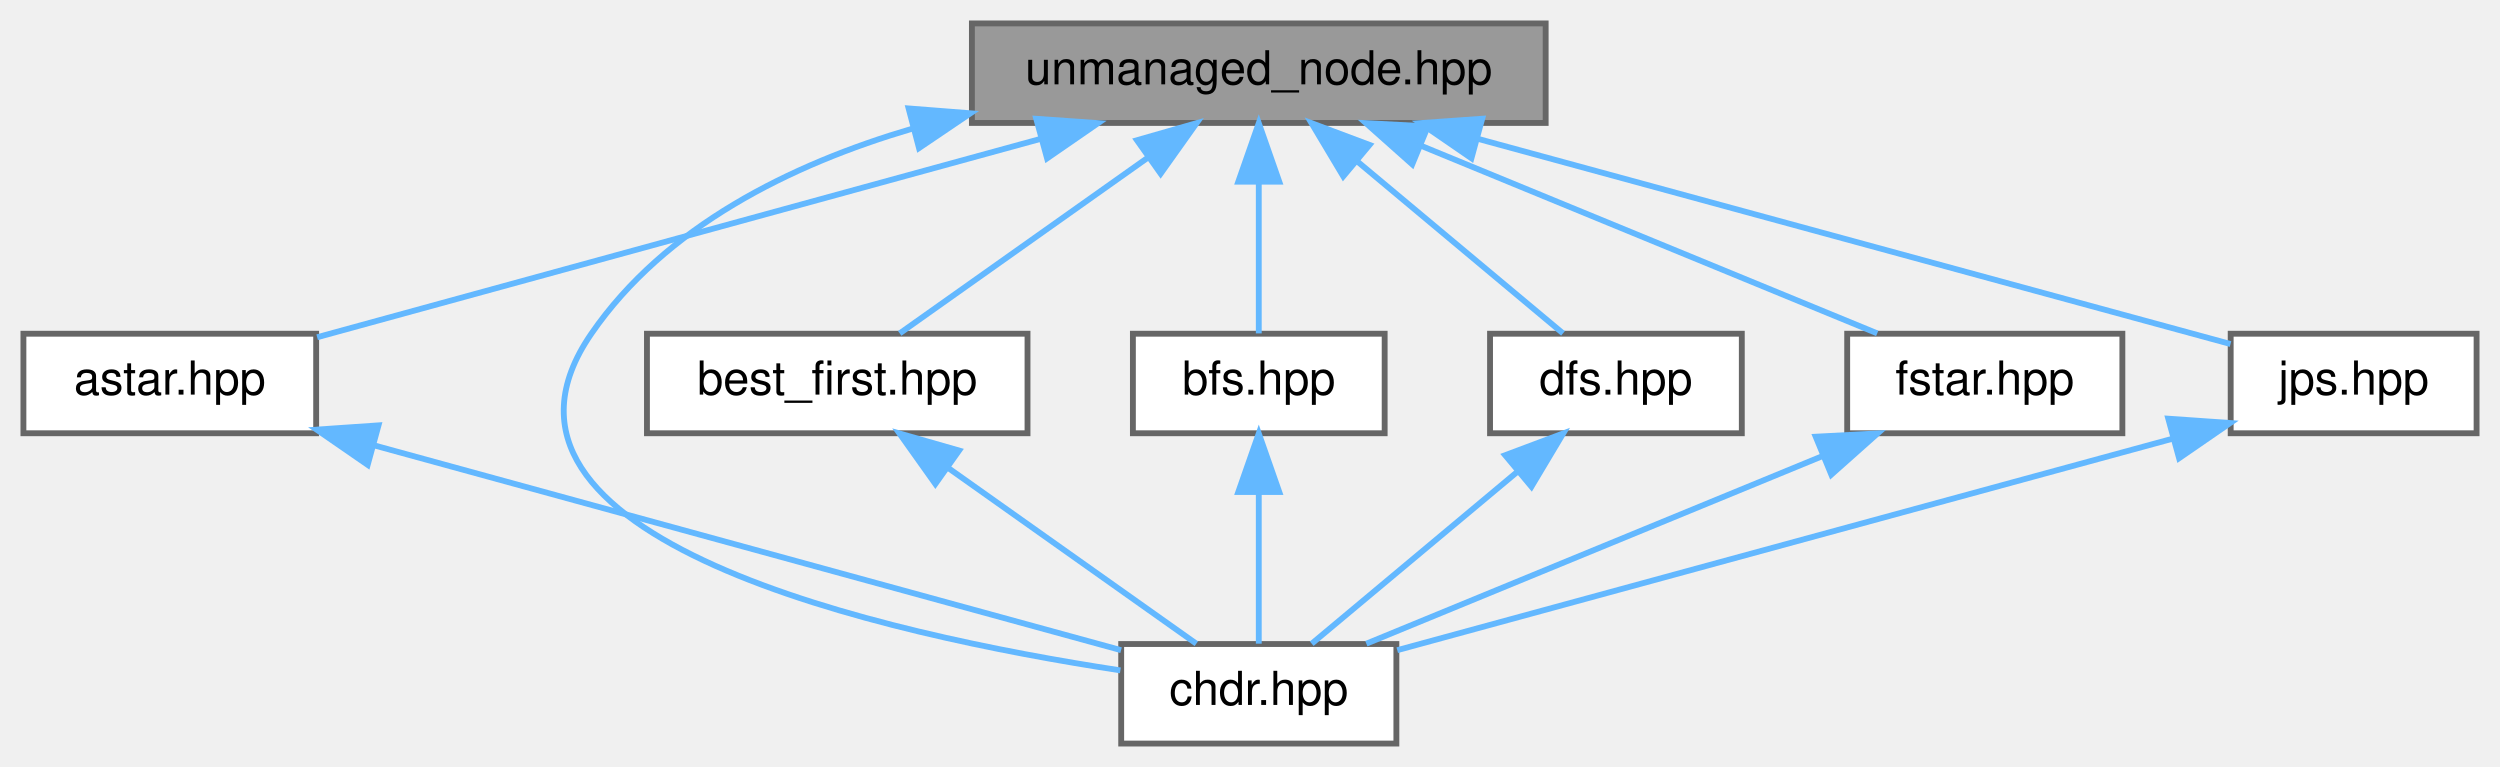
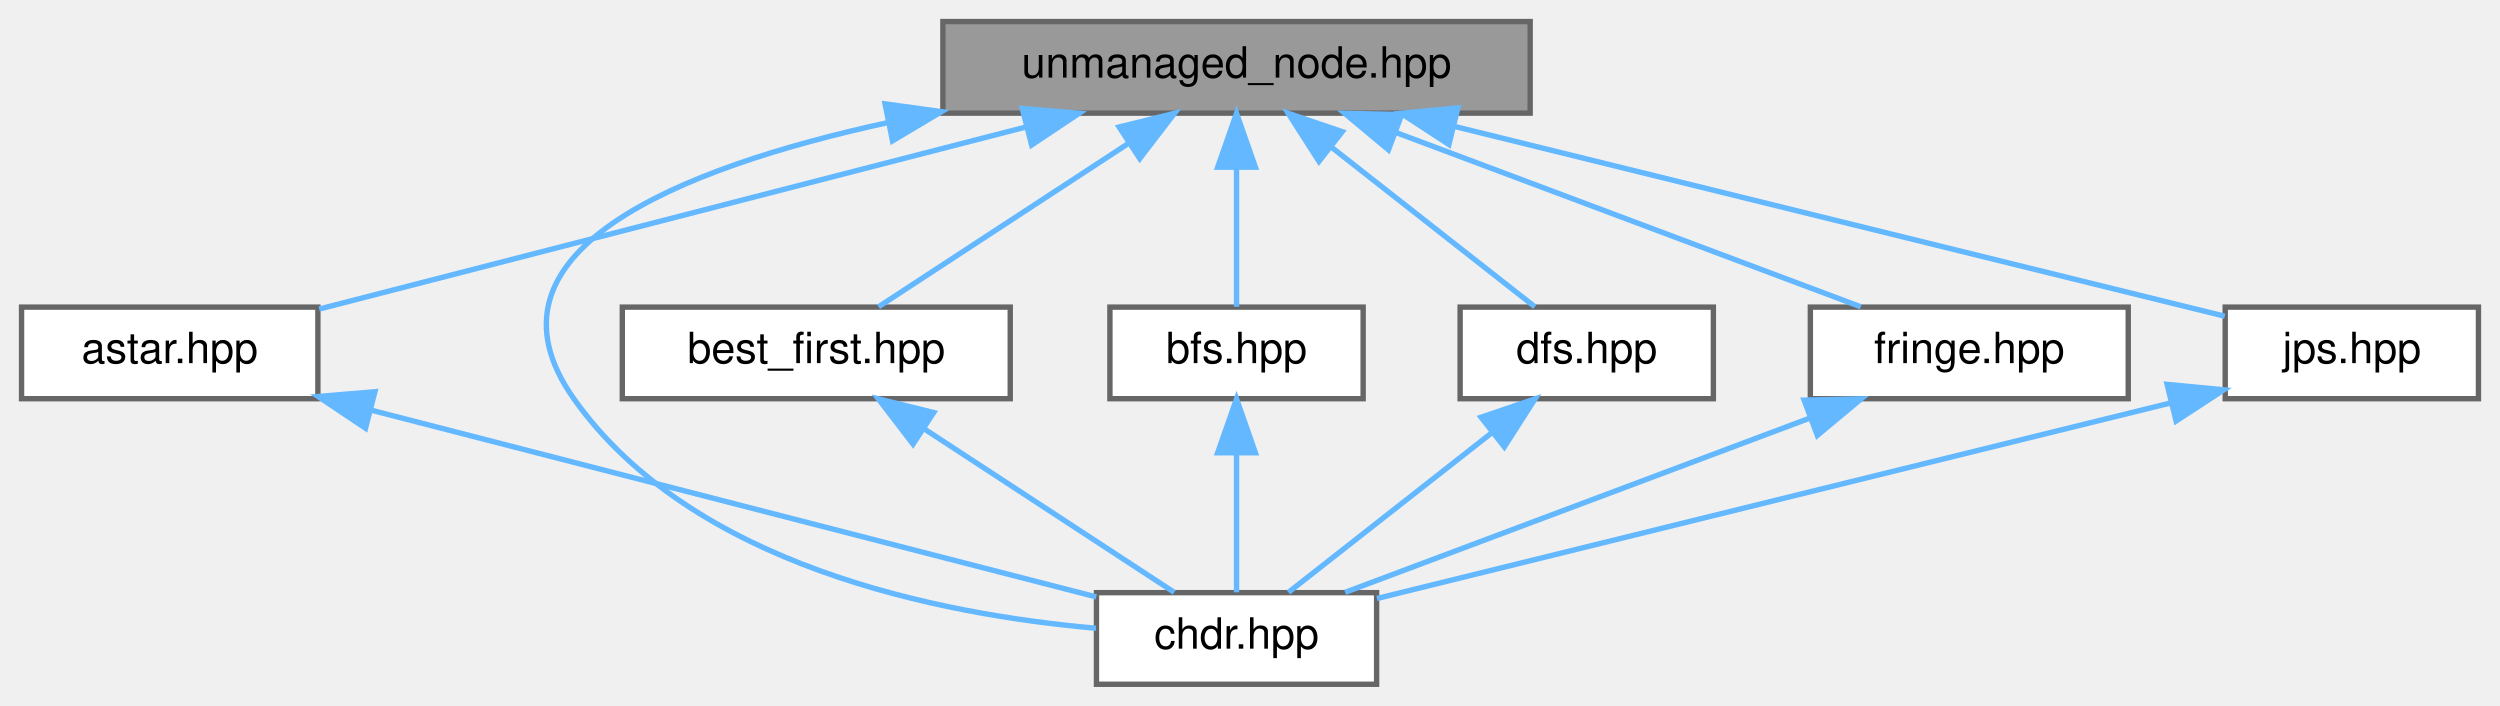
- <svg xmlns="http://www.w3.org/2000/svg" xmlns:xlink="http://www.w3.org/1999/xlink" width="427pt" height="131pt" viewBox="0.00 0.00 427.00 131.00">
+ <svg xmlns="http://www.w3.org/2000/svg" xmlns:xlink="http://www.w3.org/1999/xlink" width="464pt" height="131pt" viewBox="0.00 0.00 464.00 131.00">
  <g id="graph0" class="graph" transform="scale(1 1) rotate(0) translate(4 127)">
    <g id="Node000001" class="node">
      <g id="a_Node000001">
        <a xlink:title=" ">
-           <polygon fill="#999999" stroke="#666666" points="260,-123 162,-123 162,-106 260,-106 260,-123" />
-           <text text-anchor="middle" x="211" y="-112.6" font-family="Helvetica,sans-Serif" font-size="8.00">unmanaged_node.hpp</text>
+           <polygon fill="#999999" stroke="#666666" points="280,-123 171,-123 171,-106 280,-106 280,-123" />
+           <text text-anchor="middle" x="225.5" y="-112.6" font-family="Helvetica,sans-Serif" font-size="8.00">unmanaged_node.hpp</text>
        </a>
      </g>
    </g>
    <g id="Node000002" class="node">
      <g id="a_Node000002">
        <a xlink:href="../../dc/da9/astar_8hpp.html" target="_top" xlink:title=" ">
-           <polygon fill="white" stroke="#666666" points="50,-70 0,-70 0,-53 50,-53 50,-70" />
-           <text text-anchor="middle" x="25" y="-59.6" font-family="Helvetica,sans-Serif" font-size="8.00">astar.hpp</text>
+           <polygon fill="white" stroke="#666666" points="55,-70 0,-70 0,-53 55,-53 55,-70" />
+           <text text-anchor="middle" x="27.5" y="-59.6" font-family="Helvetica,sans-Serif" font-size="8.00">astar.hpp</text>
        </a>
      </g>
    </g>
    <g id="edge1_Node000001_Node000002" class="edge">
      <g id="a_edge1_Node000001_Node000002">
        <a xlink:title=" ">
-           <path fill="none" stroke="#63b8ff" d="M173.72,-103.28C137.03,-93.22 81.99,-78.13 50.17,-69.4" />
-           <polygon fill="#63b8ff" stroke="#63b8ff" points="172.99,-106.71 183.56,-105.97 174.84,-99.95 172.99,-106.71" />
+           <path fill="none" stroke="#63b8ff" d="M186.41,-103.43C147.7,-93.46 89.41,-78.45 55.24,-69.64" />
+           <polygon fill="#63b8ff" stroke="#63b8ff" points="185.73,-106.87 196.28,-105.97 187.47,-100.09 185.73,-106.87" />
        </a>
      </g>
    </g>
    <g id="Node000003" class="node">
      <g id="a_Node000003">
        <a xlink:href="../../d9/d96/chdr_8hpp.html" target="_top" xlink:title=" ">
-           <polygon fill="white" stroke="#666666" points="234.5,-17 187.5,-17 187.5,0 234.5,0 234.5,-17" />
-           <text text-anchor="middle" x="211" y="-6.6" font-family="Helvetica,sans-Serif" font-size="8.00">chdr.hpp</text>
+           <polygon fill="white" stroke="#666666" points="251.5,-17 199.5,-17 199.5,0 251.5,0 251.5,-17" />
+           <text text-anchor="middle" x="225.5" y="-6.6" font-family="Helvetica,sans-Serif" font-size="8.00">chdr.hpp</text>
        </a>
      </g>
    </g>
    <g id="edge7_Node000001_Node000003" class="edge">
      <g id="a_edge7_Node000001_Node000003">
        <a xlink:title=" ">
-           <path fill="none" stroke="#63b8ff" d="M151.9,-105.05C131.02,-98.91 109.6,-88.3 97,-70 72.85,-34.94 147.34,-18.6 187.36,-12.5" />
-           <polygon fill="#63b8ff" stroke="#63b8ff" points="151.19,-108.48 161.75,-107.65 152.97,-101.71 151.19,-108.48" />
+           <path fill="none" stroke="#63b8ff" d="M160.88,-104.27C121.92,-95.78 83.25,-80.23 102.5,-53 124.4,-22.02 170.3,-12.96 199.42,-10.4" />
+           <polygon fill="#63b8ff" stroke="#63b8ff" points="160.26,-107.72 170.75,-106.28 161.65,-100.86 160.26,-107.72" />
        </a>
      </g>
    </g>
    <g id="Node000004" class="node">
      <g id="a_Node000004">
        <a xlink:href="../../d3/d77/best__first_8hpp.html" target="_top" xlink:title=" ">
-           <polygon fill="white" stroke="#666666" points="171.5,-70 106.5,-70 106.5,-53 171.5,-53 171.5,-70" />
-           <text text-anchor="middle" x="139" y="-59.6" font-family="Helvetica,sans-Serif" font-size="8.00">best_first.hpp</text>
+           <polygon fill="white" stroke="#666666" points="183.5,-70 111.5,-70 111.5,-53 183.5,-53 183.5,-70" />
+           <text text-anchor="middle" x="147.5" y="-59.6" font-family="Helvetica,sans-Serif" font-size="8.00">best_first.hpp</text>
        </a>
      </g>
    </g>
    <g id="edge3_Node000001_Node000004" class="edge">
      <g id="a_edge3_Node000001_Node000004">
        <a xlink:title=" ">
-           <path fill="none" stroke="#63b8ff" d="M192.2,-100.18C178.65,-90.58 160.85,-77.98 149.67,-70.06" />
-           <polygon fill="#63b8ff" stroke="#63b8ff" points="190.19,-103.05 200.38,-105.97 194.24,-97.34 190.19,-103.05" />
+           <path fill="none" stroke="#63b8ff" d="M205.55,-100.46C190.82,-90.83 171.29,-78.05 159.06,-70.06" />
+           <polygon fill="#63b8ff" stroke="#63b8ff" points="203.71,-103.43 213.99,-105.97 207.54,-97.57 203.71,-103.43" />
        </a>
      </g>
    </g>
    <g id="Node000005" class="node">
      <g id="a_Node000005">
        <a xlink:href="../../da/d36/bfs_8hpp.html" target="_top" xlink:title=" ">
-           <polygon fill="white" stroke="#666666" points="232.5,-70 189.5,-70 189.5,-53 232.5,-53 232.5,-70" />
-           <text text-anchor="middle" x="211" y="-59.6" font-family="Helvetica,sans-Serif" font-size="8.00">bfs.hpp</text>
+           <polygon fill="white" stroke="#666666" points="249,-70 202,-70 202,-53 249,-53 249,-70" />
+           <text text-anchor="middle" x="225.5" y="-59.6" font-family="Helvetica,sans-Serif" font-size="8.00">bfs.hpp</text>
        </a>
      </g>
    </g>
    <g id="edge5_Node000001_Node000005" class="edge">
      <g id="a_edge5_Node000001_Node000005">
        <a xlink:title=" ">
-           <path fill="none" stroke="#63b8ff" d="M211,-95.91C211,-87.08 211,-76.85 211,-70.06" />
-           <polygon fill="#63b8ff" stroke="#63b8ff" points="207.5,-95.97 211,-105.97 214.5,-95.97 207.5,-95.97" />
+           <path fill="none" stroke="#63b8ff" d="M225.5,-95.91C225.5,-87.08 225.5,-76.85 225.5,-70.06" />
+           <polygon fill="#63b8ff" stroke="#63b8ff" points="222,-95.97 225.5,-105.97 229,-95.97 222,-95.97" />
        </a>
      </g>
    </g>
    <g id="Node000006" class="node">
      <g id="a_Node000006">
        <a xlink:href="../../d3/dec/dfs_8hpp.html" target="_top" xlink:title=" ">
-           <polygon fill="white" stroke="#666666" points="293.5,-70 250.5,-70 250.5,-53 293.5,-53 293.5,-70" />
-           <text text-anchor="middle" x="272" y="-59.6" font-family="Helvetica,sans-Serif" font-size="8.00">dfs.hpp</text>
+           <polygon fill="white" stroke="#666666" points="314,-70 267,-70 267,-53 314,-53 314,-70" />
+           <text text-anchor="middle" x="290.5" y="-59.6" font-family="Helvetica,sans-Serif" font-size="8.00">dfs.hpp</text>
        </a>
      </g>
    </g>
    <g id="edge8_Node000001_Node000006" class="edge">
      <g id="a_edge8_Node000001_Node000006">
        <a xlink:title=" ">
-           <path fill="none" stroke="#63b8ff" d="M227.92,-99.35C239.27,-89.87 253.76,-77.75 262.96,-70.06" />
-           <polygon fill="#63b8ff" stroke="#63b8ff" points="225.43,-96.88 220,-105.97 229.92,-102.25 225.43,-96.88" />
+           <path fill="none" stroke="#63b8ff" d="M243.18,-99.63C255.32,-90.11 270.97,-77.83 280.87,-70.06" />
+           <polygon fill="#63b8ff" stroke="#63b8ff" points="240.8,-97.05 235.09,-105.97 245.12,-102.56 240.8,-97.05" />
        </a>
      </g>
    </g>
    <g id="Node000007" class="node">
      <g id="a_Node000007">
-         <a xlink:href="../../d1/d5a/fstar_8hpp.html" target="_top" xlink:title=" ">
-           <polygon fill="white" stroke="#666666" points="358.5,-70 311.5,-70 311.5,-53 358.5,-53 358.5,-70" />
-           <text text-anchor="middle" x="335" y="-59.6" font-family="Helvetica,sans-Serif" font-size="8.00">fstar.hpp</text>
+         <a xlink:href="../../d8/dd5/fringe_8hpp.html" target="_top" xlink:title=" ">
+           <polygon fill="white" stroke="#666666" points="391,-70 332,-70 332,-53 391,-53 391,-70" />
+           <text text-anchor="middle" x="361.5" y="-59.6" font-family="Helvetica,sans-Serif" font-size="8.00">fringe.hpp</text>
        </a>
      </g>
    </g>
    <g id="edge10_Node000001_Node000007" class="edge">
      <g id="a_edge10_Node000001_Node000007">
        <a xlink:title=" ">
-           <path fill="none" stroke="#63b8ff" d="M238.82,-102.06C262.58,-92.29 296.08,-78.51 316.63,-70.06" />
-           <polygon fill="#63b8ff" stroke="#63b8ff" points="237.21,-98.93 229.3,-105.97 239.88,-105.41 237.21,-98.93" />
+           <path fill="none" stroke="#63b8ff" d="M254.97,-102.45C281.08,-92.66 318.52,-78.62 341.35,-70.06" />
+           <polygon fill="#63b8ff" stroke="#63b8ff" points="253.7,-99.19 245.57,-105.97 256.16,-105.74 253.7,-99.19" />
        </a>
      </g>
    </g>
    <g id="Node000008" class="node">
      <g id="a_Node000008">
        <a xlink:href="../../d9/de6/jps_8hpp.html" target="_top" xlink:title=" ">
-           <polygon fill="white" stroke="#666666" points="419,-70 377,-70 377,-53 419,-53 419,-70" />
-           <text text-anchor="middle" x="398" y="-59.6" font-family="Helvetica,sans-Serif" font-size="8.00">jps.hpp</text>
+           <polygon fill="white" stroke="#666666" points="456,-70 409,-70 409,-53 456,-53 456,-70" />
+           <text text-anchor="middle" x="432.5" y="-59.6" font-family="Helvetica,sans-Serif" font-size="8.00">jps.hpp</text>
        </a>
      </g>
    </g>
    <g id="edge12_Node000001_Node000008" class="edge">
      <g id="a_edge12_Node000001_Node000008">
        <a xlink:title=" ">
-           <path fill="none" stroke="#63b8ff" d="M248.42,-103.29C287.02,-92.77 345.83,-76.73 376.97,-68.24" />
-           <polygon fill="#63b8ff" stroke="#63b8ff" points="247.32,-99.97 238.59,-105.97 249.16,-106.72 247.32,-99.97" />
+           <path fill="none" stroke="#63b8ff" d="M265.81,-103.57C308.38,-93.08 374.07,-76.9 408.91,-68.31" />
+           <polygon fill="#63b8ff" stroke="#63b8ff" points="264.92,-100.18 256.04,-105.97 266.59,-106.98 264.92,-100.18" />
        </a>
      </g>
    </g>
    <g id="edge2_Node000002_Node000003" class="edge">
      <g id="a_edge2_Node000002_Node000003">
        <a xlink:title=" ">
-           <path fill="none" stroke="#63b8ff" d="M60.02,-50.9C97.31,-40.67 155.31,-24.77 187.48,-15.95" />
-           <polygon fill="#63b8ff" stroke="#63b8ff" points="58.8,-47.6 50.08,-53.62 60.65,-54.35 58.8,-47.6" />
+           <path fill="none" stroke="#63b8ff" d="M64.78,-50.9C104.09,-40.77 165.02,-25.08 199.46,-16.21" />
+           <polygon fill="#63b8ff" stroke="#63b8ff" points="63.84,-47.52 55.03,-53.41 65.59,-54.3 63.84,-47.52" />
        </a>
      </g>
    </g>
    <g id="edge4_Node000004_Node000003" class="edge">
      <g id="a_edge4_Node000004_Node000003">
        <a xlink:title=" ">
-           <path fill="none" stroke="#63b8ff" d="M157.8,-47.18C171.35,-37.58 189.15,-24.98 200.33,-17.06" />
-           <polygon fill="#63b8ff" stroke="#63b8ff" points="155.76,-44.34 149.62,-52.97 159.81,-50.05 155.76,-44.34" />
+           <path fill="none" stroke="#63b8ff" d="M167.45,-47.46C182.18,-37.83 201.71,-25.05 213.94,-17.06" />
+           <polygon fill="#63b8ff" stroke="#63b8ff" points="165.46,-44.57 159.01,-52.97 169.29,-50.43 165.46,-44.57" />
        </a>
      </g>
    </g>
    <g id="edge6_Node000005_Node000003" class="edge">
      <g id="a_edge6_Node000005_Node000003">
        <a xlink:title=" ">
-           <path fill="none" stroke="#63b8ff" d="M211,-42.91C211,-34.08 211,-23.85 211,-17.06" />
-           <polygon fill="#63b8ff" stroke="#63b8ff" points="207.5,-42.97 211,-52.97 214.5,-42.97 207.5,-42.97" />
+           <path fill="none" stroke="#63b8ff" d="M225.5,-42.91C225.5,-34.08 225.5,-23.85 225.5,-17.06" />
+           <polygon fill="#63b8ff" stroke="#63b8ff" points="222,-42.97 225.5,-52.97 229,-42.97 222,-42.97" />
        </a>
      </g>
    </g>
    <g id="edge9_Node000006_Node000003" class="edge">
      <g id="a_edge9_Node000006_Node000003">
        <a xlink:title=" ">
-           <path fill="none" stroke="#63b8ff" d="M255.08,-46.35C243.73,-36.87 229.24,-24.75 220.04,-17.06" />
-           <polygon fill="#63b8ff" stroke="#63b8ff" points="253.08,-49.25 263,-52.97 257.57,-43.88 253.08,-49.25" />
+           <path fill="none" stroke="#63b8ff" d="M272.82,-46.63C260.68,-37.11 245.03,-24.83 235.13,-17.06" />
+           <polygon fill="#63b8ff" stroke="#63b8ff" points="270.88,-49.56 280.91,-52.97 275.2,-44.05 270.88,-49.56" />
        </a>
      </g>
    </g>
    <g id="edge11_Node000007_Node000003" class="edge">
      <g id="a_edge11_Node000007_Node000003">
        <a xlink:title=" ">
-           <path fill="none" stroke="#63b8ff" d="M307.18,-49.06C283.42,-39.29 249.92,-25.51 229.37,-17.06" />
-           <polygon fill="#63b8ff" stroke="#63b8ff" points="306.12,-52.41 316.7,-52.97 308.79,-45.93 306.12,-52.41" />
+           <path fill="none" stroke="#63b8ff" d="M332.03,-49.45C305.92,-39.66 268.48,-25.62 245.65,-17.06" />
+           <polygon fill="#63b8ff" stroke="#63b8ff" points="330.84,-52.74 341.43,-52.97 333.3,-46.19 330.84,-52.74" />
        </a>
      </g>
    </g>
    <g id="edge13_Node000008_Node000003" class="edge">
      <g id="a_edge13_Node000008_Node000003">
        <a xlink:title=" ">
-           <path fill="none" stroke="#63b8ff" d="M367.11,-52.08C329.92,-41.93 268.27,-25.12 234.65,-15.95" />
-           <polygon fill="#63b8ff" stroke="#63b8ff" points="366.34,-55.49 376.91,-54.75 368.19,-48.74 366.34,-55.49" />
+           <path fill="none" stroke="#63b8ff" d="M398.93,-52.23C357.78,-42.09 288.93,-25.13 251.56,-15.92" />
+           <polygon fill="#63b8ff" stroke="#63b8ff" points="398.21,-55.66 408.75,-54.65 399.88,-48.86 398.21,-55.66" />
        </a>
      </g>
    </g>
  </g>
</svg>
